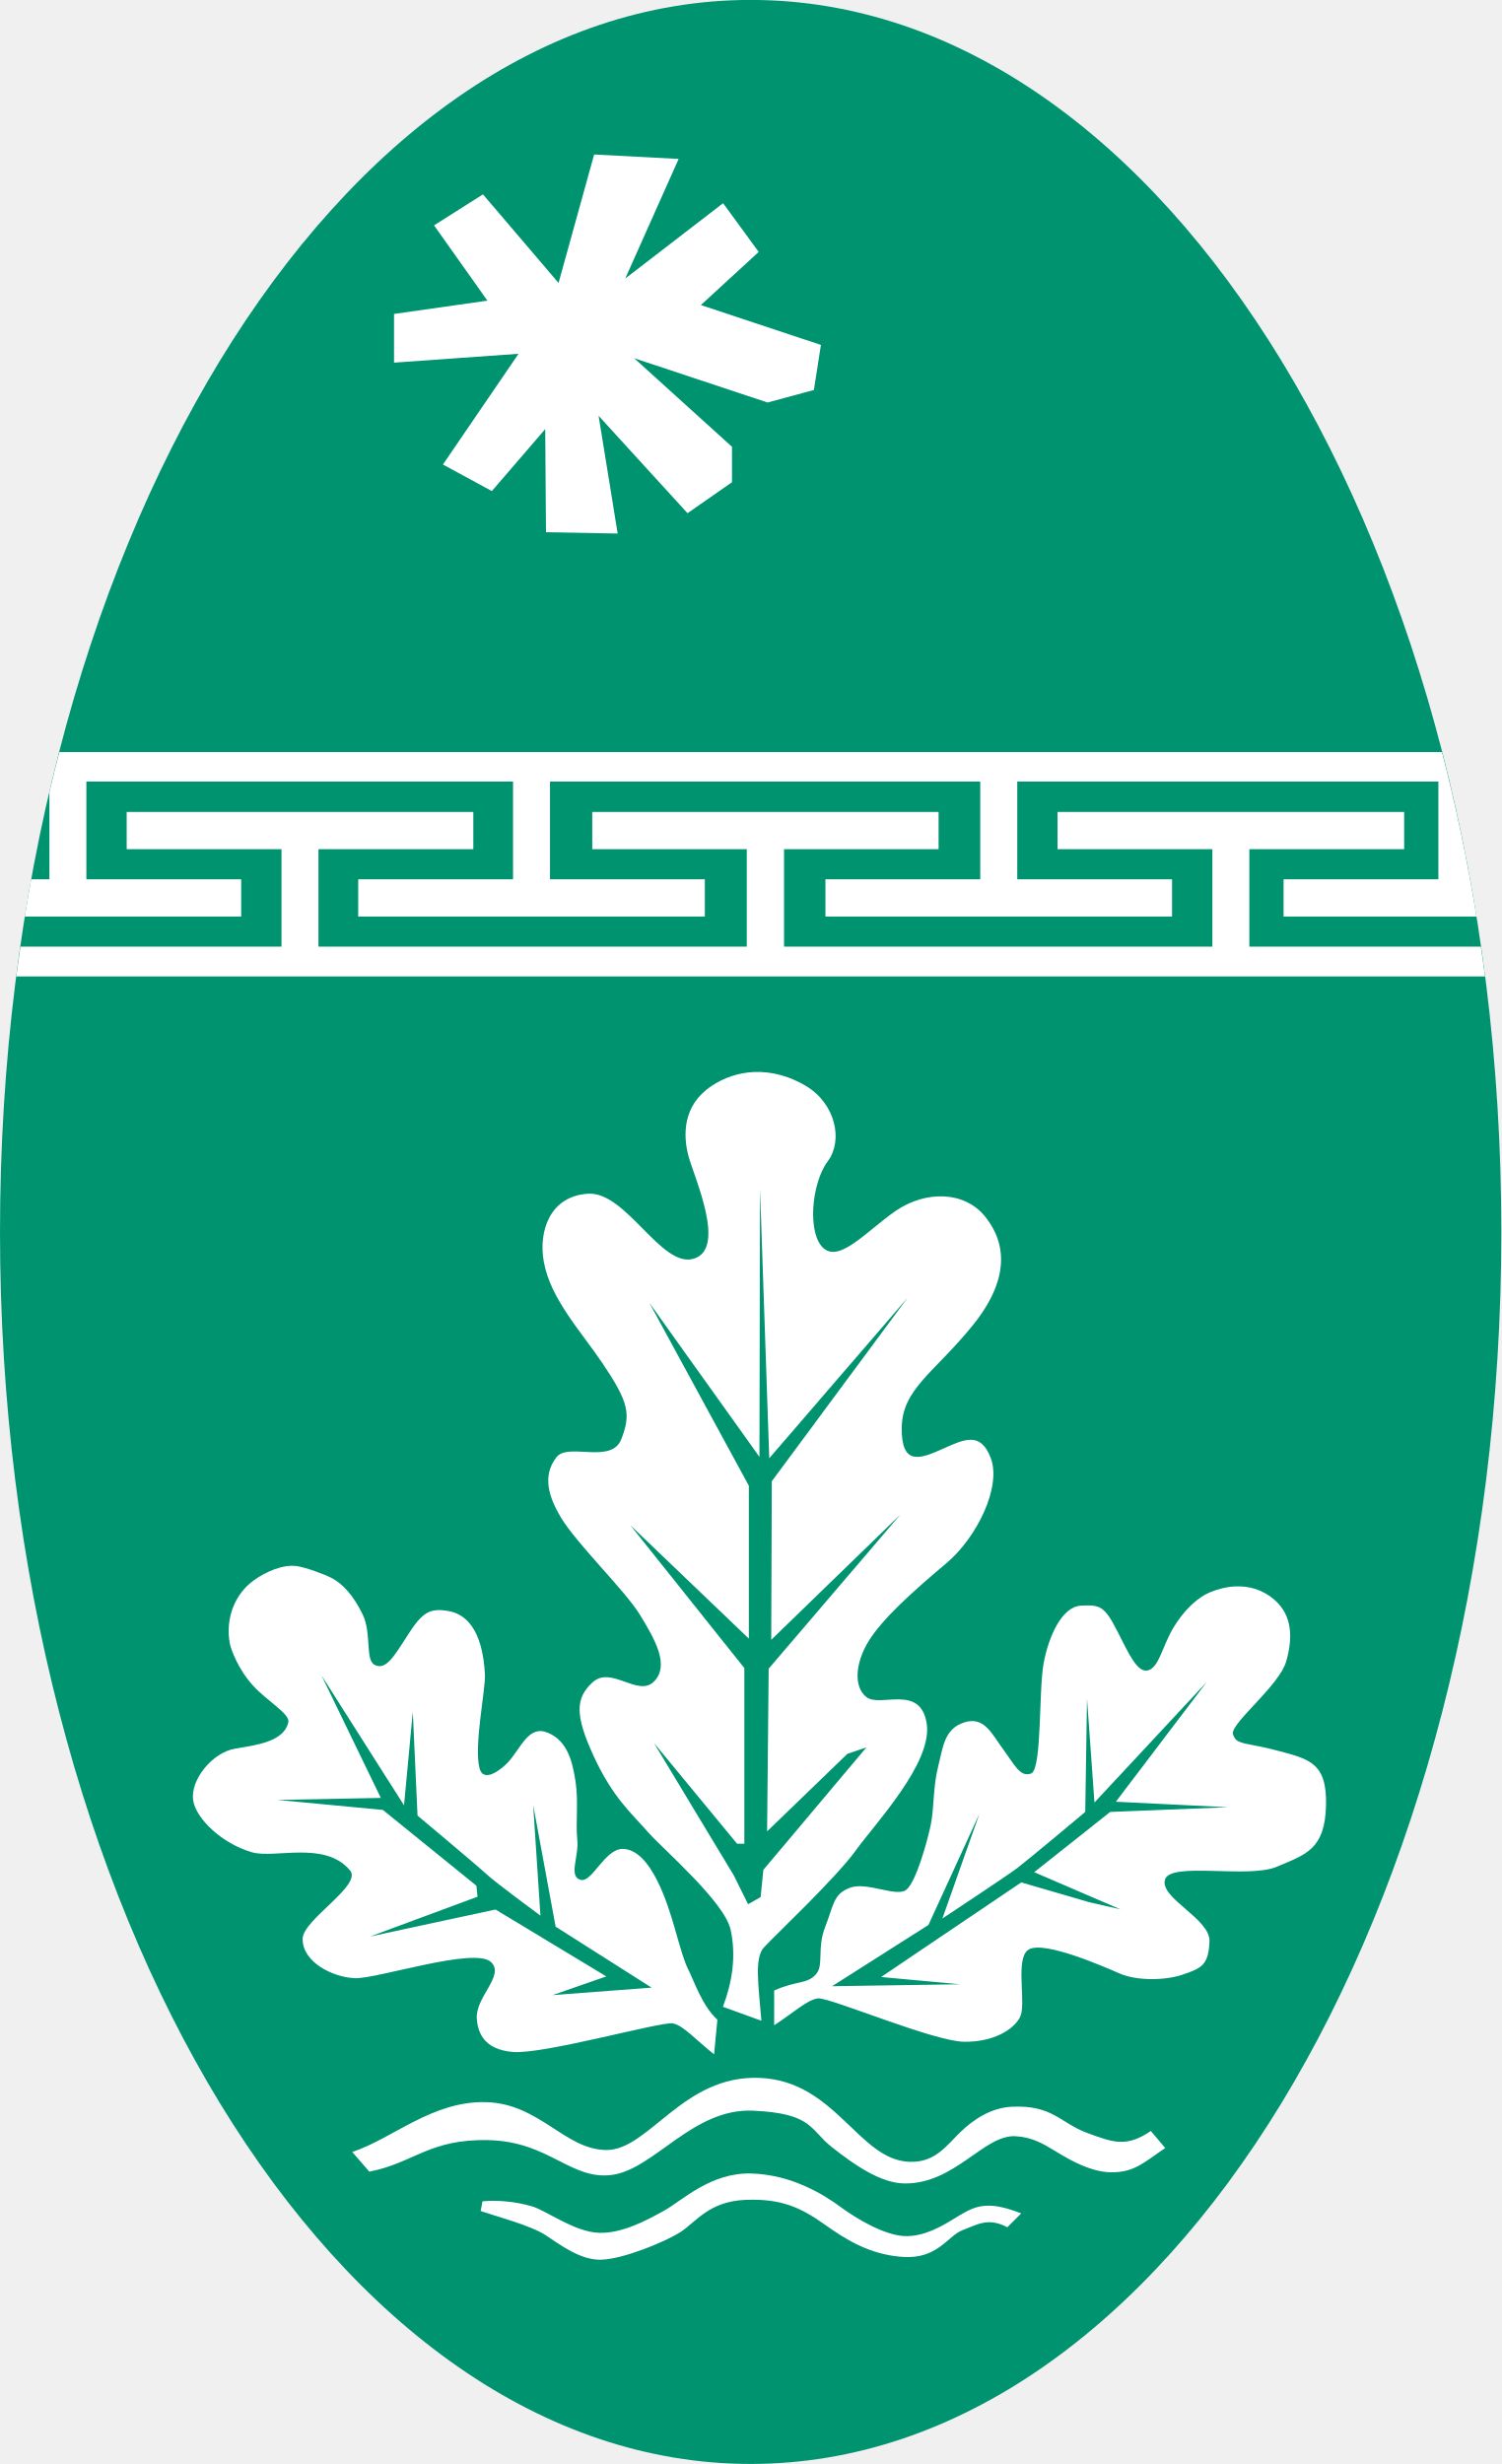
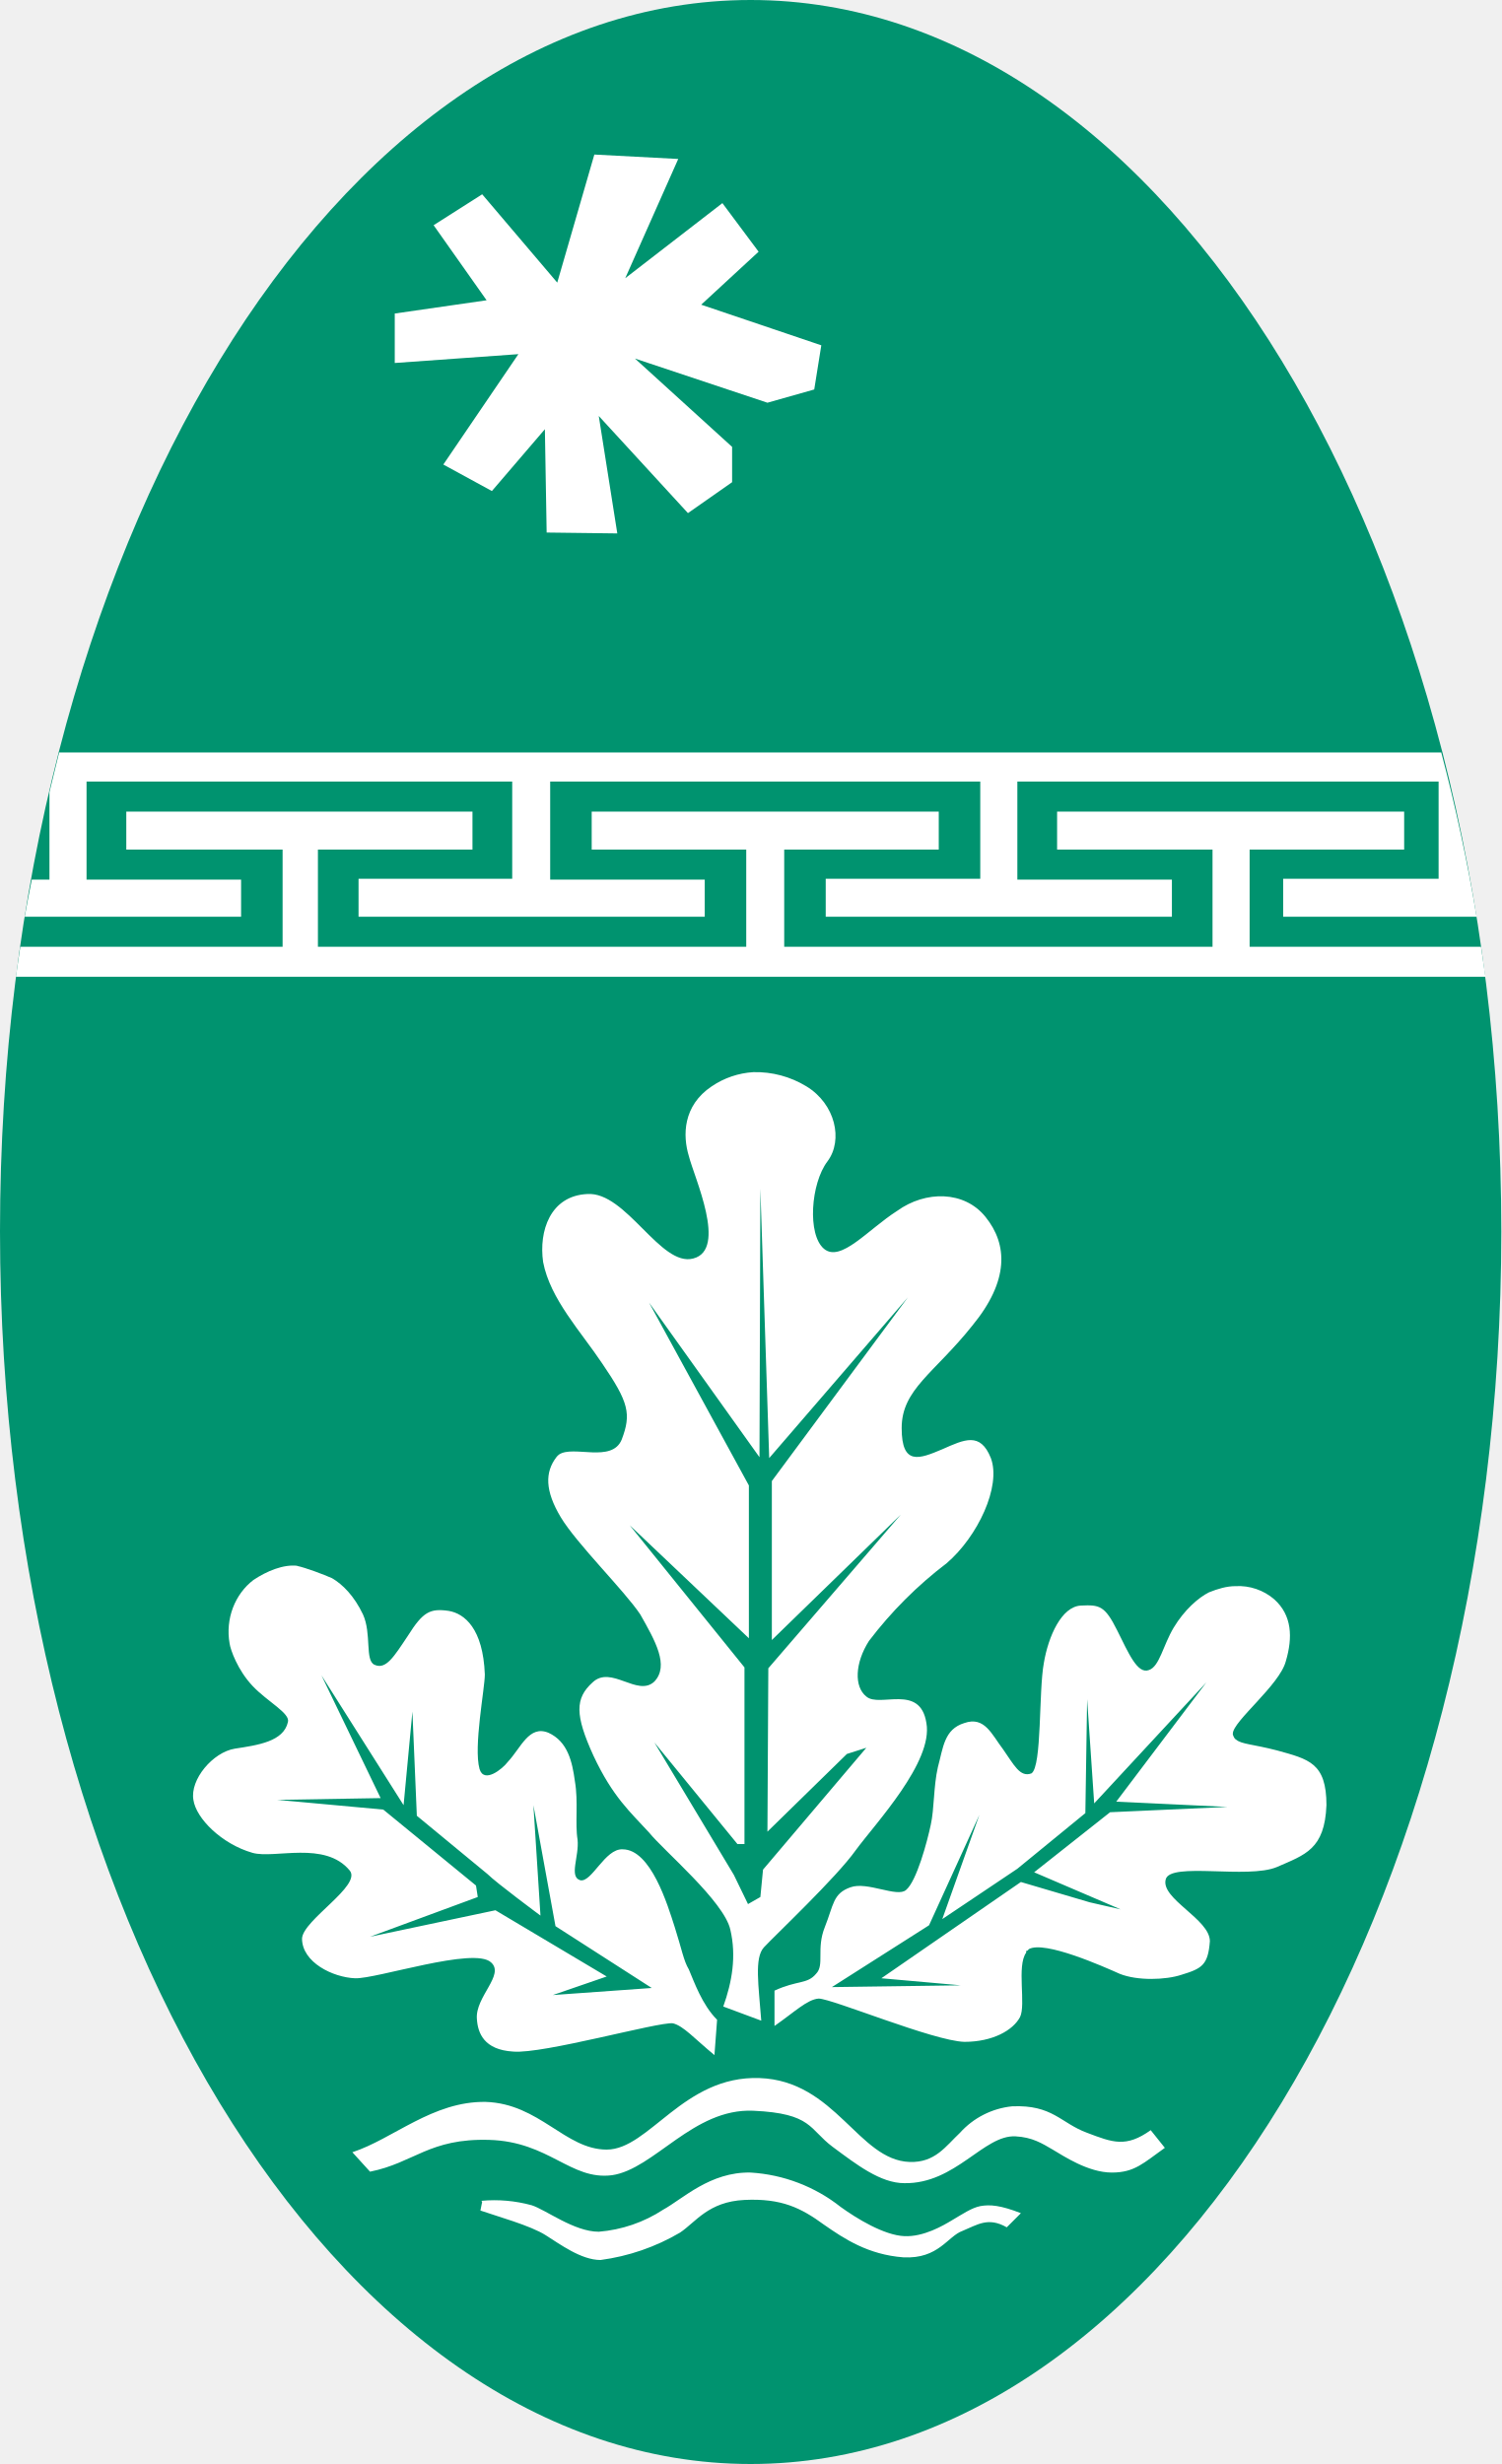
- <svg xmlns="http://www.w3.org/2000/svg" width="170" height="279" version="1.0">
-   <g style="display:inline">
-     <path transform="matrix(1.2261 0 0 1.0134 -155.324 -829.928)" d="M265.334 956.603a69.326 137.655 0 1 1-138.652 0 69.326 137.655 0 1 1 138.652 0" style="color:#000;fill:#00936f;fill-opacity:1;fill-rule:evenodd;stroke:none;stroke-width:2;stroke-linecap:butt;stroke-linejoin:round;marker:none;marker-start:none;marker-mid:none;marker-end:none;stroke-miterlimit:4;stroke-dasharray:none;stroke-dashoffset:0;stroke-opacity:1;visibility:visible;display:inline;overflow:visible" />
-     <path d="m67.277 17.495 9.568.502-6.043 13.539L81.88 23.01l4.029 5.516-6.546 6.017 13.595 4.513-.798 5.101-5.244 1.418-15.107-5.014L82.887 50.59v4.011l-5.035 3.51-10.072-11.03 2.162 13.331-8.118-.147-.087-11.68-6.042 7.02-5.54-3.008 8.561-12.537-14.1 1.003v-5.516l10.575-1.504-6.042-8.525 5.539-3.51 8.56 10.03zm72.588 162.137c-.977.047-1.96.291-2.911.69-1.276.532-2.841 1.917-4.067 3.955-1.227 2.038-1.609 4.377-2.778 4.822-1.3.495-2.305-1.894-3.622-4.467-1.437-2.804-1.937-2.933-4.09-2.822-2.158.112-3.665 3.49-4.222 6.534-.572 3.125-.178 11.65-1.355 12.445l-.045.022c-.005.002-.017-.002-.022 0-1.24.48-1.924-1.07-3.111-2.667-1.335-1.793-2.166-3.854-4.467-3.111-2.283.736-2.4 2.854-2.956 5.044-.561 2.21-.45 4.752-.822 6.534-.386 1.853-1.642 6.428-2.756 7.356-1.091.91-4.448-.928-6.378-.222-1.93.705-1.857 1.994-2.822 4.444s-.117 4.317-1.045 5.356c-1.031 1.155-2.135.678-4.733 1.844v3.934c2.376-1.559 3.717-2.868 4.956-3.045.014-.002.05 0 .066 0 1.53-.014 13.05 4.872 16.49 4.912 3.266.037 5.542-1.322 6.311-2.756.743-1.385-.416-5.879.667-7.378.019-.025.046-.066.066-.089l.067-.067c.072-.068.157-.13.245-.177 1.781-.966 8.425 1.941 10.244 2.733 2.005.872 5.197.777 7.067.156 2.254-.75 2.999-1.124 3.112-3.778.11-2.58-5.602-4.863-5.045-6.978.557-2.116 9.397-.09 12.69-1.49 3.229-1.373 5.444-1.93 5.555-6.977.106-4.826-1.918-5.213-5.556-6.178-2.743-.728-3.982-.688-4.578-1.178-.18-.155-.313-.371-.4-.667v-.022c-.005-.024-.021-.062-.022-.089.009-1.339 5.284-5.453 6.045-8.134.78-2.746.67-5.233-1.334-6.978-1.312-1.142-2.87-1.586-4.444-1.51m-3.223 10.823-10.289 13.556 12.69.622-13.334.533-8.6 6.823 9.755 4.2-3.51-.8-7.712-2.244-15.868 10.711 8.934.822-14.49.222 10.912-6.933 5.778-12.6-4.2 11.867s7.37-4.865 8.511-5.734c1.208-.919 7.667-6.334 7.667-6.334l.2-12.822.845 11.756zM33.629 177.333c.968.14 3.077.896 3.987 1.383 1.219.652 2.435 1.97 3.462 4.115 1.026 2.146.239 5.14 1.36 5.695 1.247.617 2.16-.931 3.717-3.366 1.698-2.655 2.53-3.104 4.654-2.735 1.823.317 3.842 1.933 4.106 7.221.079 1.587-1.29 8.199-.604 10.614.484 1.706 2.57-.003 3.238-.74 1.499-1.658 2.312-4.26 4.533-3.302 2.202.95 2.746 3.28 3.091 5.513.349 2.252-.004 4.773.196 6.582.208 1.882-1.03 4.139.362 4.54 1.315.38 2.74-3.527 4.795-3.498 3.22.047 5.124 6.363 5.851 8.893s1.07 3.783 1.58 4.801c.693 1.385 1.535 4.029 3.276 5.647l-.375 3.916c-2.217-1.778-3.427-3.209-4.643-3.503-.014-.004-.05-.004-.067-.007-1.52-.16-14.642 3.533-18.07 3.244-3.255-.275-3.98-2.167-4.09-3.79-.162-2.415 3.21-4.885 1.615-6.39-1.862-1.755-12.923 1.93-15.43 1.823-2.508-.106-5.941-1.815-5.902-4.47.031-2.16 6.779-6.05 5.371-7.726-2.872-3.42-8.505-1.299-11.124-2.062-3.37-.98-6.348-3.8-6.65-5.9-.333-2.306 2.197-5.408 4.754-5.83 2.556-.424 5.493-.814 6.028-2.958.24-.963-2.3-2.338-3.986-4.168s-2.52-4.117-2.646-4.802c-.514-2.81.566-5.589 2.728-7.135 1.415-1.011 3.322-1.83 4.883-1.605m2.77 12.365 6.724 13.881-11.726.227 11.96 1.134 10.584 8.576.133 1.247-12.167 4.512 14.2-3.059 12.547 7.572-6.076 2.12 11.21-.847-10.87-6.903-2.545-13.762.822 12.51s-5.016-3.688-6.07-4.662c-1.114-1.03-7.845-6.664-7.845-6.664l-.536-11.744-.996 10.582z" style="fill:#fff;fill-opacity:1;fill-rule:evenodd;stroke:none;stroke-width:1px;stroke-linecap:butt;stroke-linejoin:miter;stroke-opacity:1" />
-     <path d="M85.307 121.386a9.4 9.4 0 0 0-4.733 1.578c-3.304 2.19-3.227 5.612-2.622 7.911.63 2.398 4.42 10.621.533 11.667-3.657.984-7.584-7.638-11.89-7.378-4.305.26-5.644 4.223-5.022 7.69.763 4.25 4.26 7.948 6.667 11.533 2.958 4.407 3.225 5.72 2.111 8.578-1.052 2.702-5.492.614-7.067 1.778a1.4 1.4 0 0 0-.244.222c-1.385 1.775-1.305 3.884.467 6.845 1.8 3.008 7.237 8.244 8.933 11 1.788 2.906 3.39 5.782 1.623 7.578-1.82 1.849-4.868-1.87-7 .134-1.873 1.76-1.998 3.634.155 8.31 2.153 4.678 4.195 6.392 6.245 8.712 1.649 1.868 8.578 7.802 9.266 10.956.645 2.954.206 5.864-.866 8.734l4.355 1.578c-.329-4.015-.818-7.11.29-8.312 1.299-1.41 8.195-7.9 10.4-10.978 2.153-3.007 8.758-9.947 8.022-14.4-.742-4.492-5.285-1.716-6.844-2.978-1.426-1.154-1.278-3.82.31-6.378 1.523-2.45 4.841-5.459 8.757-8.756 3.526-2.97 6.244-8.678 5.044-11.89-1.15-3.08-3.026-2.15-5.489-1.044-2.561 1.15-4.637 1.891-4.6-2.378.037-4.417 3.659-6.237 8-11.578 4.195-5.16 3.909-9.249 1.49-12.311-2.377-3.007-6.795-2.978-10.09-.756-3.192 2.153-6.33 5.907-8.223 4.311s-1.436-7.344.445-9.867c1.778-2.385.874-6.529-2.467-8.533-1.853-1.112-3.916-1.68-5.956-1.578m.756 13.223 1.044 30.512 15.668-18.179-15.379 20.779-.066 17.956 14.622-14.178-14.911 17.445-.178 18.423 9.09-8.779 2.155-.733-11.667 13.867-.311 3.09-1.423.8-1.622-3.268-9.045-15 9.423 11.423h.822v-19.89l-12.911-16.178 13.422 12.845v-17.312L73.53 147.52l12.467 17.445z" style="fill:#fff;fill-opacity:1;fill-rule:evenodd;stroke:none;stroke-width:.354;stroke-linecap:butt;stroke-linejoin:miter;stroke-miterlimit:4;stroke-dasharray:none;stroke-opacity:1" />
-     <path d="M55.404 242.333c6.793.185 9.24 4.546 13.883 3.934 4.788-.63 9.168-7.572 15.961-7.275 6.788.297 6.394 2.117 8.974 4.15s5.522 4.056 8.176 4.09c5.753.075 9.02-5.563 12.62-5.345 1.838.111 3.063.833 4.218 1.528 1.156.695 3.99 2.555 6.621 2.555 2.63 0 3.631-1.094 6.088-2.747l-1.633-1.93c-2.769 1.892-4.27 1.3-7.202.223-3.063-1.125-3.897-3.192-8.537-2.97-2.283.112-4.25 1.346-5.851 2.9-1.6 1.555-2.835 3.43-5.73 3.336-5.79-.185-8.352-9.168-17.001-9.502s-12.504 8.166-17.298 8.166c-4.72 0-7.572-5.26-13.66-5.42-6.09-.159-10.574 4.139-15.145 5.643l1.93 2.227c5.034-.964 6.793-3.749 13.586-3.563" style="fill:#fff;fill-opacity:1;fill-rule:evenodd;stroke:none;stroke-width:1px;stroke-linecap:butt;stroke-linejoin:miter;stroke-opacity:1" />
-     <path d="m54.637 249.255-.21 1.102c1.699.583 5.698 1.638 7.35 2.73 1.627 1.076 3.963 2.835 6.246 2.782 2.6-.06 7.365-2.077 8.977-3.097 1.785-1.129 3.229-3.49 7.35-3.675 4.12-.183 6.323.873 9.029 2.783 2.23 1.575 5.013 3.438 8.924 3.674 3.91.237 4.993-2.397 6.72-3.044 1.68-.63 2.878-1.462 5.039-.315l1.575-1.575c-2.317-.886-3.493-.98-4.62-.788-1.076.184-2.074.84-3.202 1.523-1.09.66-3.202 1.942-5.407 1.837-2.31-.11-5.433-1.969-7.245-3.307-1.836-1.358-5.485-3.649-10.079-3.78-4.593-.131-7.729 2.996-9.869 4.2-2.1 1.181-4.777 2.566-7.297 2.52-2.834-.053-5.984-2.494-7.664-2.993-1.79-.531-3.89-.743-5.617-.577" style="fill:#fff;fill-opacity:1;fill-rule:evenodd;stroke:none;stroke-width:.354;stroke-linecap:butt;stroke-linejoin:miter;stroke-miterlimit:4;stroke-dasharray:none;stroke-opacity:1" />
-     <path d="M6.719 85.156c-.386 1.495-.77 3.011-1.125 4.531v9.876H3.53a212 212 0 0 0-.719 4.218h24.5v-4.219H9.782V88.5h48.312v11.063H40.563v4.218h39.25v-4.219H62.28V88.5H111v11.063H93.469v4.218h39.25v-4.219h-17.531V88.5h47.687v11.063h-17.531v4.218h21.844a205 205 0 0 0-3.907-18.625zm7.625 6.781v4.22h17.531v11.03H2.313a218 218 0 0 0-.47 3.376h166.313a218 218 0 0 0-.469-3.376H141.47v-11.03H159v-4.22h-39.25v4.22h17.531v11.03h-48.5v-11.03h17.5v-4.22H67.062v4.22h17.5v11.03h-48.5v-11.03h17.532v-4.22z" style="color:#000;fill:#fff;fill-opacity:1;fill-rule:evenodd;stroke:none;stroke-width:2;stroke-linecap:butt;stroke-linejoin:round;marker:none;marker-start:none;marker-mid:none;marker-end:none;stroke-miterlimit:4;stroke-dasharray:none;stroke-dashoffset:0;stroke-opacity:1;visibility:visible;display:inline;overflow:visible" />
-   </g>
+ <svg xmlns="http://www.w3.org/2000/svg" fill-rule="evenodd" viewBox="0 0 170 279">
+   <path fill="#00936f" d="M170 139.4c0 77-38 139.6-85 139.6S0 216.5 0 139.4 38 0 85 0s85 62.4 85 139.5" />
+   <path fill="#fff" d="m67.3 17.5 9.5.5-6 13.5 11-8.5 4.1 5.5-6.5 6L93 39.1l-.8 5-5.3 1.5-15-5 11 10v4l-5 3.5-10.1-11 2.1 13.3-8-.1-.2-11.7-6 7-5.5-3 8.5-12.5-14 1v-5.6L55.1 34l-6-8.5 5.5-3.5 8.5 10zm72.6 162.1c-1 0-2 .3-3 .7-1.2.6-2.8 2-4 4s-1.6 4.4-2.8 4.8c-1.3.5-2.3-1.9-3.6-4.5-1.4-2.8-2-2.9-4.1-2.8-2.2.1-3.7 3.5-4.2 6.5-.6 3.2-.2 11.7-1.4 12.5-1.3.5-2-1-3.2-2.7-1.3-1.7-2.1-3.8-4.4-3-2.3.7-2.4 2.8-3 5-.5 2.2-.4 4.7-.8 6.5-.4 1.9-1.6 6.4-2.8 7.4-1 .9-4.4-1-6.3-.3-2 .7-1.9 2-2.9 4.5s0 4.3-1 5.3c-1 1.2-2.1.7-4.7 1.9v4c2.3-1.6 3.7-3 5-3.1 1.5 0 13 4.8 16.5 4.9 3.2 0 5.5-1.3 6.3-2.8.7-1.4-.4-5.8.7-7.3v-.2c.2 0 .2-.1.3-.2 1.8-1 8.5 2 10.3 2.8 2 .8 5.2.7 7 .1 2.3-.7 3-1.1 3.2-3.8 0-2.5-5.6-4.8-5-7 .5-2 9.3 0 12.6-1.4 3.2-1.4 5.4-2 5.6-7 0-4.8-2-5.2-5.6-6.2-2.7-.7-4-.7-4.6-1.2-.2-.1-.3-.3-.4-.6v-.1c0-1.4 5.3-5.5 6-8.2.8-2.7.7-5.2-1.3-7a6.2 6.2 0 0 0-4.4-1.5m-3.3 10.9L126.4 204l12.6.6-13.3.6-8.6 6.8 9.8 4.2-3.5-.8-7.8-2.3L99.8 224l9 .8-14.6.2 11-7 5.7-12.5-4.2 11.8 8.5-5.7 7.7-6.3.2-12.9.8 11.8zm-103-13.2c1 .2 3.1 1 4 1.4 1.2.7 2.5 2 3.5 4.1 1 2.2.2 5.2 1.3 5.7 1.3.6 2.2-.9 3.8-3.3 1.7-2.7 2.5-3.1 4.6-2.8 1.8.3 3.9 2 4.1 7.2 0 1.6-1.3 8.2-.6 10.7.5 1.7 2.6 0 3.2-.8 1.5-1.6 2.4-4.2 4.6-3.3 2.2 1 2.7 3.3 3 5.5.4 2.3 0 4.8.3 6.6.2 1.9-1 4.2.3 4.6 1.3.3 2.8-3.6 4.8-3.5 3.2 0 5.1 6.3 5.9 8.8s1 3.8 1.6 4.8c.6 1.4 1.5 4 3.2 5.7l-.3 4c-2.3-1.9-3.5-3.3-4.7-3.6-1.6-.2-14.7 3.5-18.1 3.2-3.3-.2-4-2.1-4.1-3.7-.2-2.5 3.2-5 1.6-6.4-1.9-1.8-13 1.9-15.4 1.8-2.5-.1-6-1.8-6-4.5.1-2.1 6.8-6 5.4-7.7-2.8-3.4-8.5-1.3-11-2-3.5-1-6.4-3.9-6.7-6-.4-2.3 2.2-5.4 4.7-5.8 2.6-.4 5.5-.8 6-3 .3-1-2.3-2.3-4-4.1s-2.5-4.1-2.6-4.8c-.5-2.8.6-5.6 2.7-7.2 1.5-1 3.4-1.8 5-1.6m2.7 12.4 6.7 13.9-11.7.2 12 1.1 10.5 8.6.2 1.3-12.2 4.5 14.2-3 12.6 7.5-6.1 2.1 11.2-.8-10.9-7-2.5-13.7.8 12.5s-5-3.7-6-4.7l-8-6.6-.5-11.8-1 10.6zm48.9-68.3a9.4 9.4 0 0 0-4.7 1.6c-3.3 2.2-3.3 5.6-2.6 7.9.6 2.4 4.4 10.6.5 11.6-3.7 1-7.6-7.6-12-7.3-4.2.2-5.5 4.2-5 7.7.8 4.2 4.3 7.9 6.7 11.5 3 4.4 3.3 5.7 2.2 8.6-1.1 2.7-5.5.6-7.1 1.7a1.4 1.4 0 0 0-.3.3c-1.3 1.7-1.3 3.8.5 6.8s7.2 8.3 9 11c1.7 3 3.3 5.8 1.6 7.6-1.9 1.8-4.9-1.9-7 .1-2 1.8-2 3.7.1 8.3 2.2 4.7 4.2 6.4 6.3 8.7 1.6 2 8.5 7.8 9.2 11 .7 3 .2 5.9-.8 8.7l4.3 1.6c-.3-4-.8-7.1.3-8.3 1.3-1.4 8.2-7.9 10.4-11 2.2-3 8.8-10 8-14.4-.7-4.5-5.3-1.7-6.8-3-1.4-1.1-1.3-3.8.3-6.3a46 46 0 0 1 8.8-8.8c3.5-3 6.2-8.7 5-11.9-1.2-3-3-2.1-5.5-1-2.6 1.1-4.6 1.9-4.6-2.4 0-4.4 3.7-6.2 8-11.6 4.2-5.1 4-9.2 1.5-12.3-2.4-3-6.8-3-10-.7-3.3 2.1-6.4 5.9-8.3 4.3s-1.5-7.4.4-9.9c1.8-2.4.9-6.5-2.4-8.5a11 11 0 0 0-6-1.6m.8 13.2 1 30.5 15.7-18.2-15.4 20.8v18l14.6-14.2-15 17.4-.1 18.5 9-8.8 2.2-.7-11.7 13.8-.3 3.1-1.4.8-1.6-3.3-9-15 9.4 11.5h.8v-20l-13-16.1 13.5 12.8v-17.3l-11.3-20.7L86 165zM55.4 242.3c6.8.2 9.2 4.6 13.9 4 4.8-.7 9.2-7.6 16-7.3 6.7.3 6.3 2.1 9 4.1s5.4 4.1 8.1 4.1c5.8.1 9-5.5 12.6-5.3 1.9.1 3 .8 4.2 1.5s4 2.6 6.7 2.6c2.6 0 3.6-1.1 6-2.8l-1.6-2c-2.8 2-4.3 1.4-7.2.3-3-1.1-3.9-3.2-8.5-3a9.2 9.2 0 0 0-5.9 3c-1.6 1.5-2.8 3.4-5.7 3.3-5.8-.2-8.4-9.2-17-9.5s-12.5 8.1-17.3 8.1c-4.7 0-7.6-5.2-13.7-5.4-6-.1-10.5 4.2-15.1 5.7l2 2.2c5-1 6.7-3.8 13.5-3.6m-.8 7-.2 1c1.7.6 5.7 1.7 7.4 2.8 1.6 1 4 2.8 6.2 2.8a24 24 0 0 0 9-3.1c1.8-1.2 3.2-3.5 7.3-3.7 4.2-.2 6.4.9 9 2.8 2.3 1.6 5 3.4 9 3.7 4 .2 5-2.4 6.7-3 1.7-.7 2.9-1.6 5-.4l1.6-1.6c-2.3-.9-3.5-1-4.6-.8-1 .2-2 .9-3.2 1.6-1 .6-3.2 1.9-5.4 1.8-2.3-.1-5.4-2-7.2-3.3A18.2 18.2 0 0 0 85 246c-4.6-.1-7.7 3-9.9 4.2a15.6 15.6 0 0 1-7.3 2.5c-2.8 0-6-2.5-7.6-3a16 16 0 0 0-5.7-.5M6.7 85.2l-1.1 4.5v9.9h-2a212 212 0 0 0-.8 4.2h24.5v-4.2H9.8V88.5H58v11H40.6v4.3h39.2v-4.2H62.3V88.5H111v11H93.5v4.3h39.2v-4.2h-17.5V88.5h47.7v11h-17.6v4.3h21.9a205 205 0 0 0-4-18.6zm7.6 6.7v4.3H32v11H2.3a218 218 0 0 0-.5 3.4h166.4a218 218 0 0 0-.5-3.4h-26.2v-11H159v-4.3h-39.3v4.3h17.6v11H88.8v-11h17.5v-4.3H67v4.3h17.5v11H36v-11h17.5v-4.3z" />
</svg>
